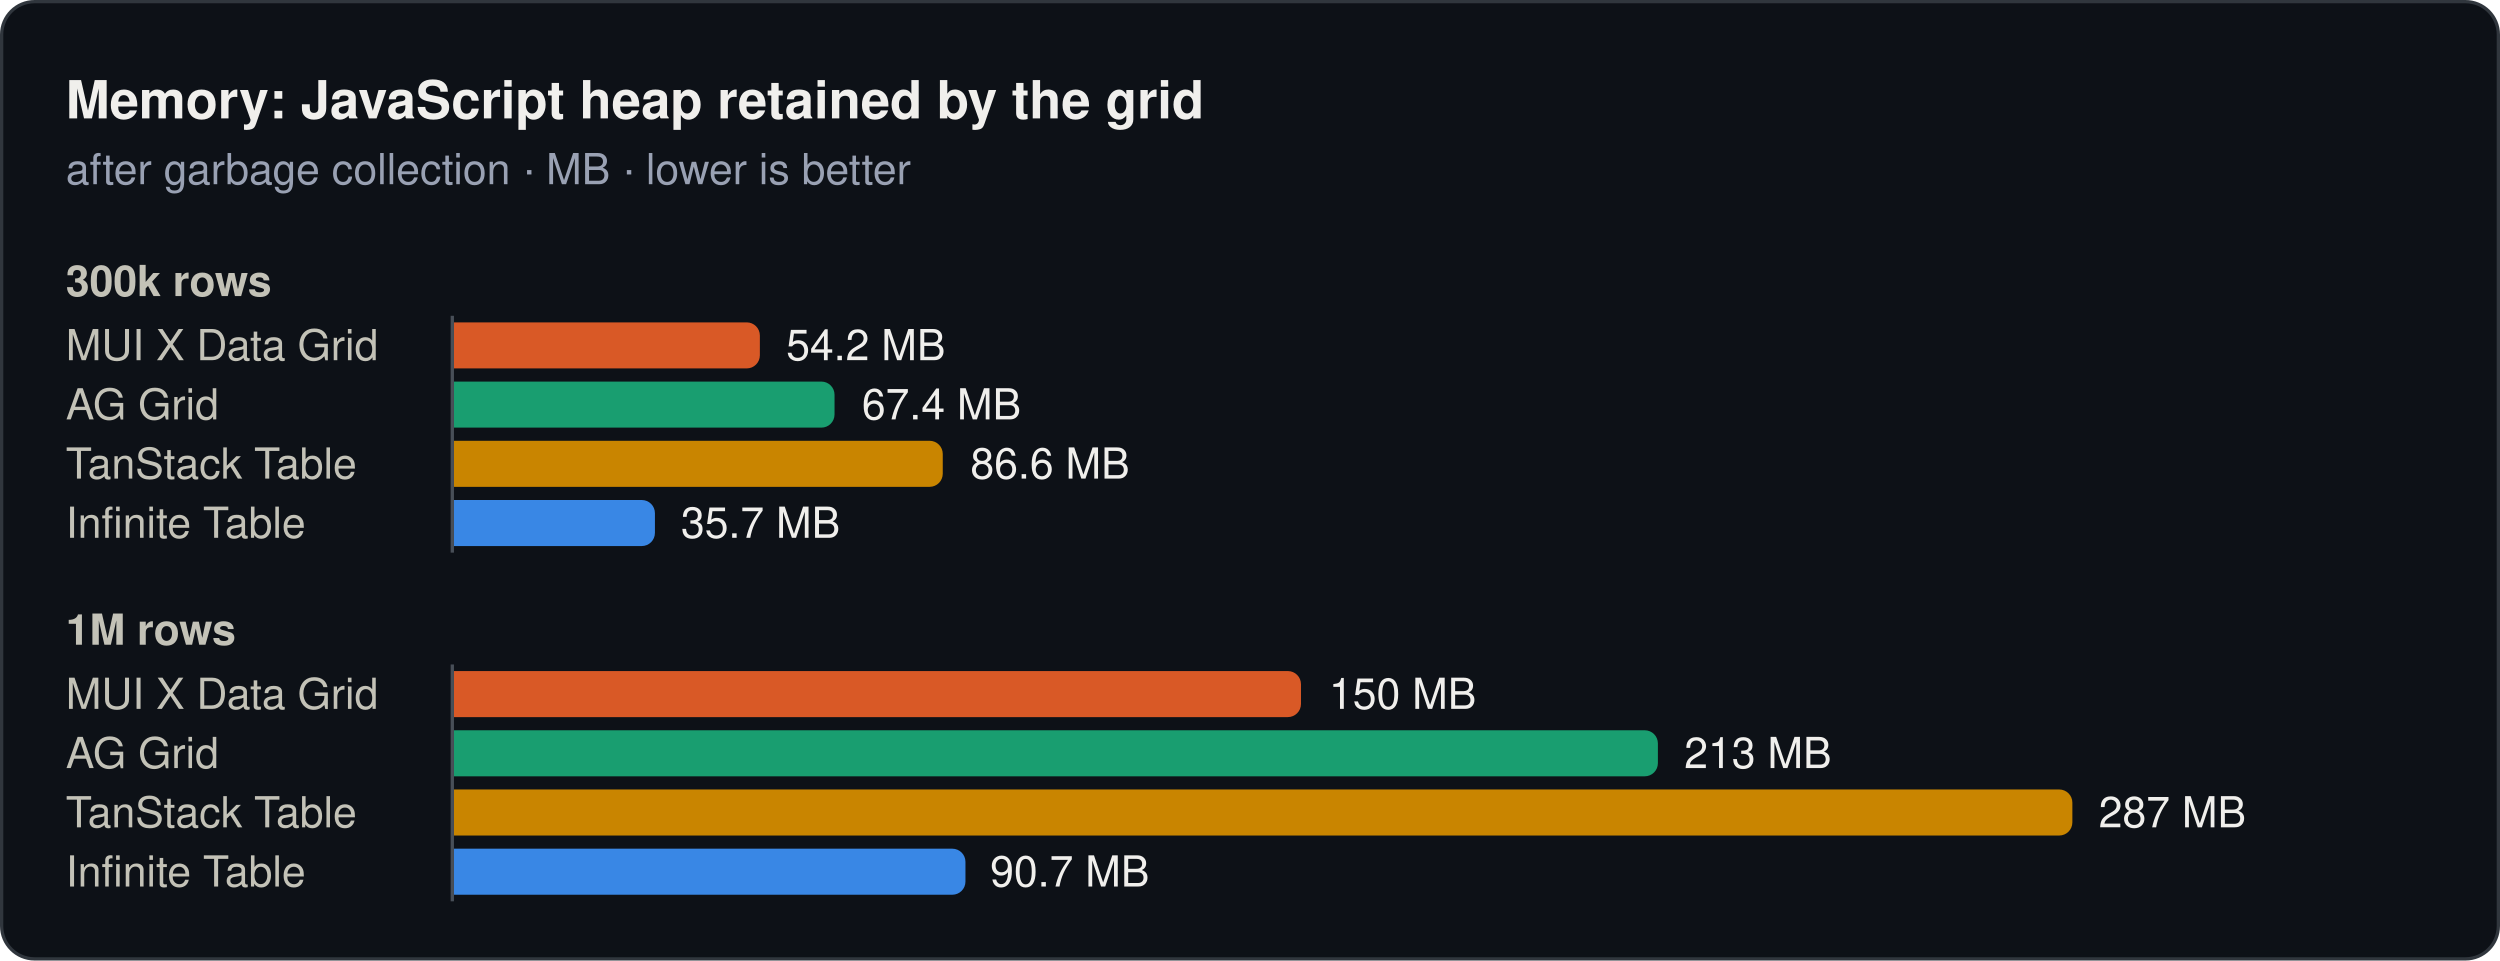
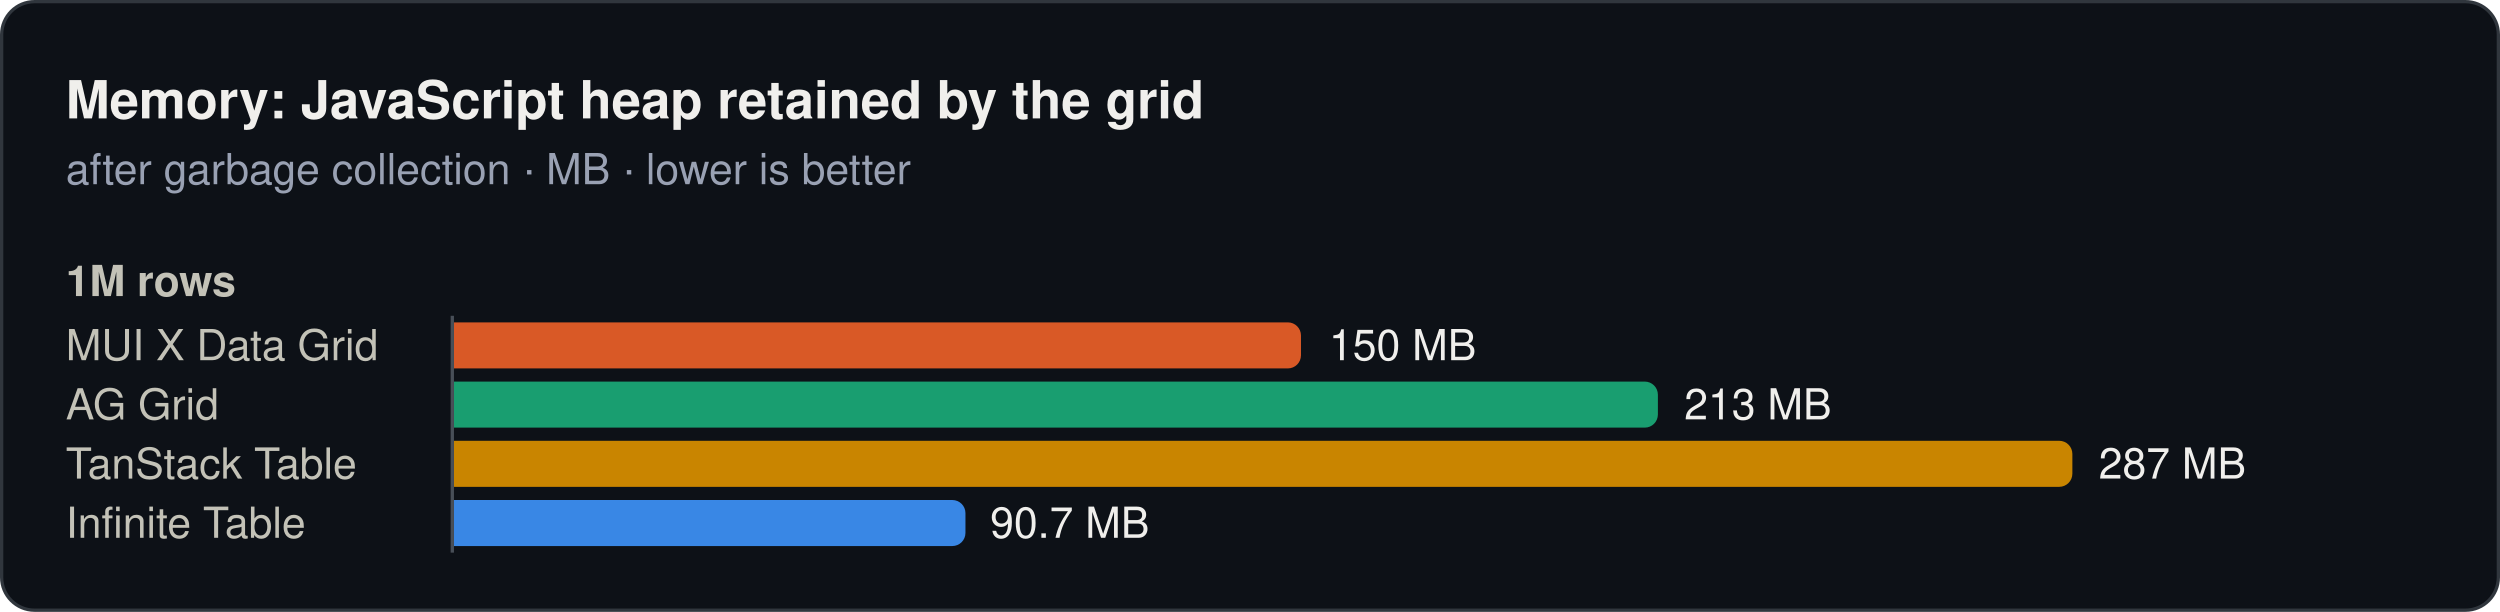
- <svg xmlns="http://www.w3.org/2000/svg" width="760" height="292" viewBox="0 0 760 292" role="img">
-   <rect x="0.5" y="0.5" width="759" height="291" rx="10" fill="#0d1117" stroke="#30363d" />
+ <svg xmlns="http://www.w3.org/2000/svg" width="760" height="186" viewBox="0 0 760 186" role="img">
+   <rect x="0.5" y="0.5" width="759" height="185" rx="10" fill="#0d1117" stroke="#30363d" />
  <text x="20" y="36" font-family="system-ui, -apple-system, 'Segoe UI', Helvetica, Arial, sans-serif" font-size="16" font-weight="600" fill="#f0efec">Memory: JavaScript heap retained by the grid</text>
  <text x="20" y="56" font-family="system-ui, -apple-system, 'Segoe UI', Helvetica, Arial, sans-serif" font-size="13" fill="#99a1b3">after garbage collection · MB · lower is better</text>
-   <text x="20" y="90" font-family="system-ui, -apple-system, 'Segoe UI', Helvetica, Arial, sans-serif" font-size="13" font-weight="600" fill="#c3c2b7">300k rows</text>
+   <text x="20" y="90" font-family="system-ui, -apple-system, 'Segoe UI', Helvetica, Arial, sans-serif" font-size="13" font-weight="600" fill="#c3c2b7">1M rows</text>
  <text x="20" y="109.5" font-family="system-ui, -apple-system, 'Segoe UI', Helvetica, Arial, sans-serif" font-size="13" fill="#c3c2b7">MUI X Data Grid</text>
-   <path d="M138,98H227a4,4 0 0 1 4,4V108a4,4 0 0 1 -4,4H138Z" fill="#d95926" />
-   <text x="239" y="109.5" font-family="system-ui, -apple-system, 'Segoe UI', Helvetica, Arial, sans-serif" font-size="13" fill="#f0efec">54.2 MB</text>
+   <path d="M138,98H391.5a4,4 0 0 1 4,4V108a4,4 0 0 1 -4,4H138Z" fill="#d95926" />
+   <text x="404" y="109.5" font-family="system-ui, -apple-system, 'Segoe UI', Helvetica, Arial, sans-serif" font-size="13" fill="#f0efec">150 MB</text>
  <text x="20" y="127.5" font-family="system-ui, -apple-system, 'Segoe UI', Helvetica, Arial, sans-serif" font-size="13" fill="#c3c2b7">AG Grid</text>
-   <path d="M138,116H249.7a4,4 0 0 1 4,4V126a4,4 0 0 1 -4,4H138Z" fill="#199e70" />
-   <text x="262" y="127.5" font-family="system-ui, -apple-system, 'Segoe UI', Helvetica, Arial, sans-serif" font-size="13" fill="#f0efec">67.4 MB</text>
+   <path d="M138,116H500a4,4 0 0 1 4,4V126a4,4 0 0 1 -4,4H138Z" fill="#199e70" />
+   <text x="512" y="127.5" font-family="system-ui, -apple-system, 'Segoe UI', Helvetica, Arial, sans-serif" font-size="13" fill="#f0efec">213 MB</text>
  <text x="20" y="145.5" font-family="system-ui, -apple-system, 'Segoe UI', Helvetica, Arial, sans-serif" font-size="13" fill="#c3c2b7">TanStack Table</text>
-   <path d="M138,134H282.6a4,4 0 0 1 4,4V144a4,4 0 0 1 -4,4H138Z" fill="#c98500" />
-   <text x="295" y="145.5" font-family="system-ui, -apple-system, 'Segoe UI', Helvetica, Arial, sans-serif" font-size="13" fill="#f0efec">86.6 MB</text>
+   <path d="M138,134H626a4,4 0 0 1 4,4V144a4,4 0 0 1 -4,4H138Z" fill="#c98500" />
+   <text x="638" y="145.5" font-family="system-ui, -apple-system, 'Segoe UI', Helvetica, Arial, sans-serif" font-size="13" fill="#f0efec">287 MB</text>
  <text x="20" y="163.5" font-family="system-ui, -apple-system, 'Segoe UI', Helvetica, Arial, sans-serif" font-size="13" fill="#c3c2b7">Infinite Table</text>
-   <path d="M138,152H195.1a4,4 0 0 1 4,4V162a4,4 0 0 1 -4,4H138Z" fill="#3987e5" />
-   <text x="207" y="163.5" font-family="system-ui, -apple-system, 'Segoe UI', Helvetica, Arial, sans-serif" font-size="13" fill="#f0efec">35.7 MB</text>
+   <path d="M138,152H289.5a4,4 0 0 1 4,4V162a4,4 0 0 1 -4,4H138Z" fill="#3987e5" />
+   <text x="301" y="163.5" font-family="system-ui, -apple-system, 'Segoe UI', Helvetica, Arial, sans-serif" font-size="13" fill="#f0efec">90.7 MB</text>
  <line x1="137.5" y1="96" x2="137.5" y2="168" stroke="#484f58" stroke-width="1" />
-   <text x="20" y="196" font-family="system-ui, -apple-system, 'Segoe UI', Helvetica, Arial, sans-serif" font-size="13" font-weight="600" fill="#c3c2b7">1M rows</text>
-   <text x="20" y="215.5" font-family="system-ui, -apple-system, 'Segoe UI', Helvetica, Arial, sans-serif" font-size="13" fill="#c3c2b7">MUI X Data Grid</text>
-   <path d="M138,204H391.5a4,4 0 0 1 4,4V214a4,4 0 0 1 -4,4H138Z" fill="#d95926" />
-   <text x="404" y="215.5" font-family="system-ui, -apple-system, 'Segoe UI', Helvetica, Arial, sans-serif" font-size="13" fill="#f0efec">150 MB</text>
-   <text x="20" y="233.5" font-family="system-ui, -apple-system, 'Segoe UI', Helvetica, Arial, sans-serif" font-size="13" fill="#c3c2b7">AG Grid</text>
-   <path d="M138,222H500a4,4 0 0 1 4,4V232a4,4 0 0 1 -4,4H138Z" fill="#199e70" />
-   <text x="512" y="233.5" font-family="system-ui, -apple-system, 'Segoe UI', Helvetica, Arial, sans-serif" font-size="13" fill="#f0efec">213 MB</text>
-   <text x="20" y="251.5" font-family="system-ui, -apple-system, 'Segoe UI', Helvetica, Arial, sans-serif" font-size="13" fill="#c3c2b7">TanStack Table</text>
-   <path d="M138,240H626a4,4 0 0 1 4,4V250a4,4 0 0 1 -4,4H138Z" fill="#c98500" />
-   <text x="638" y="251.5" font-family="system-ui, -apple-system, 'Segoe UI', Helvetica, Arial, sans-serif" font-size="13" fill="#f0efec">287 MB</text>
-   <text x="20" y="269.5" font-family="system-ui, -apple-system, 'Segoe UI', Helvetica, Arial, sans-serif" font-size="13" fill="#c3c2b7">Infinite Table</text>
-   <path d="M138,258H289.5a4,4 0 0 1 4,4V268a4,4 0 0 1 -4,4H138Z" fill="#3987e5" />
-   <text x="301" y="269.5" font-family="system-ui, -apple-system, 'Segoe UI', Helvetica, Arial, sans-serif" font-size="13" fill="#f0efec">90.7 MB</text>
-   <line x1="137.5" y1="202" x2="137.5" y2="274" stroke="#484f58" stroke-width="1" />
</svg>
